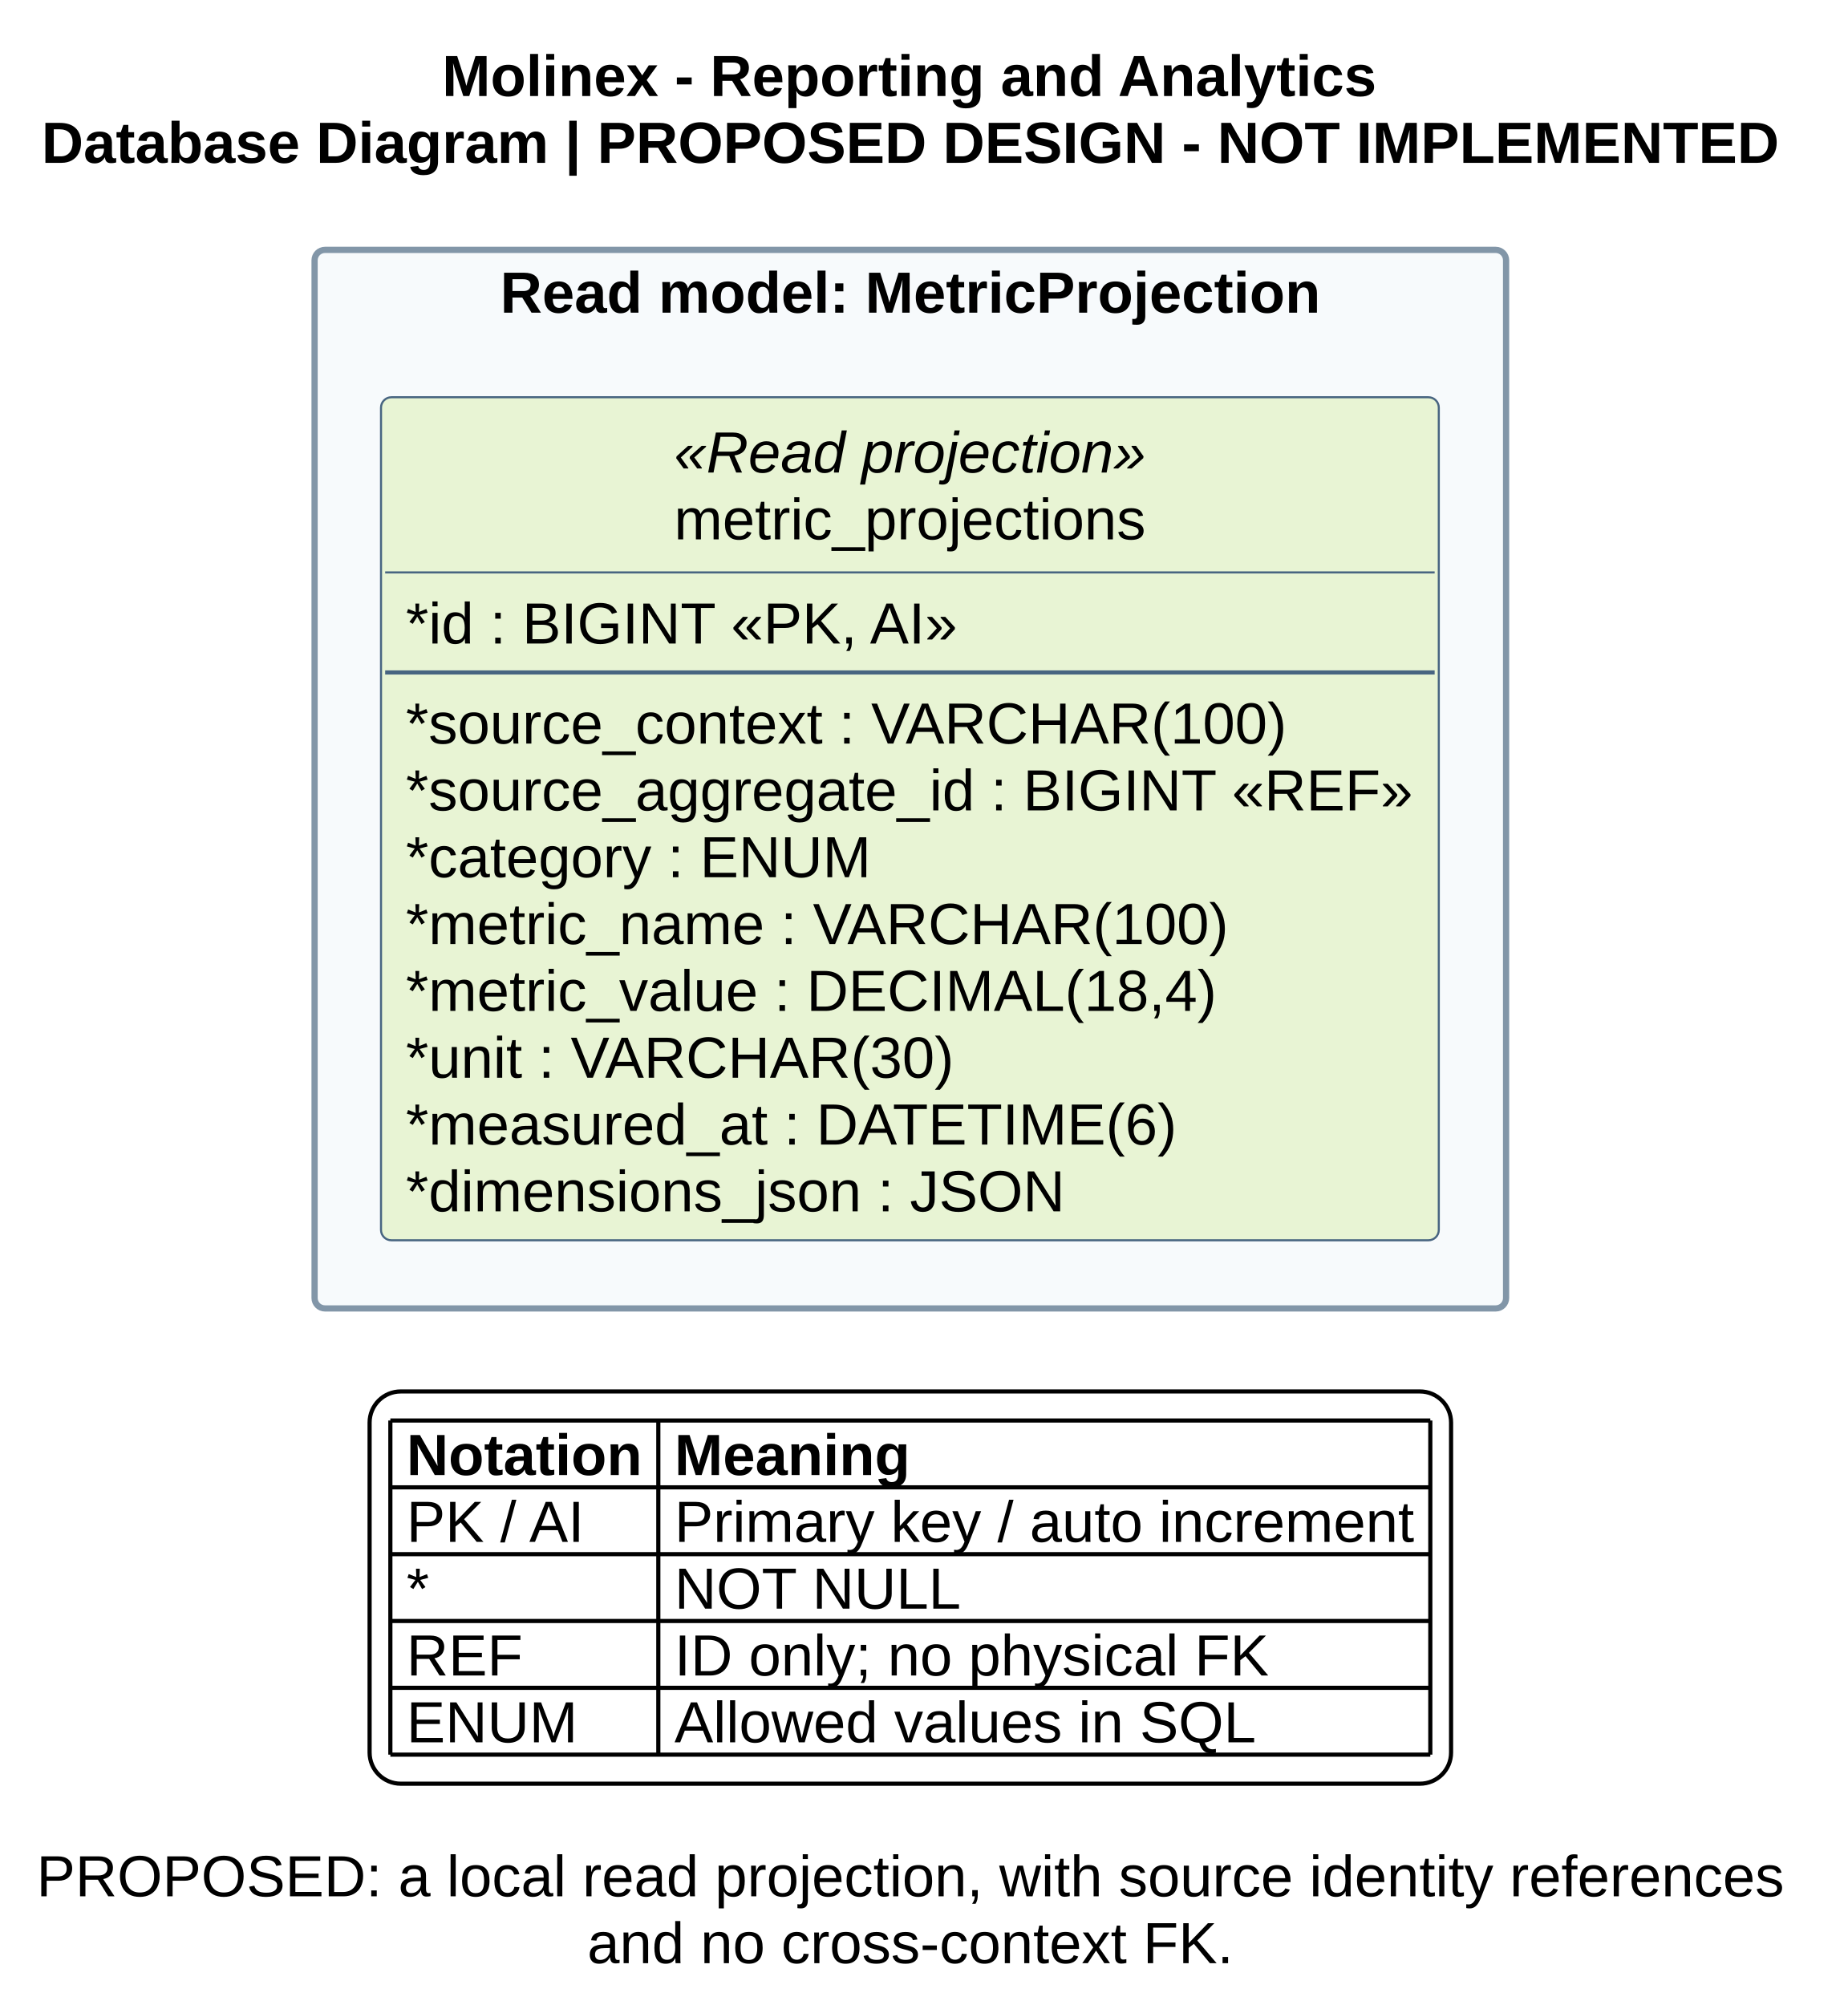
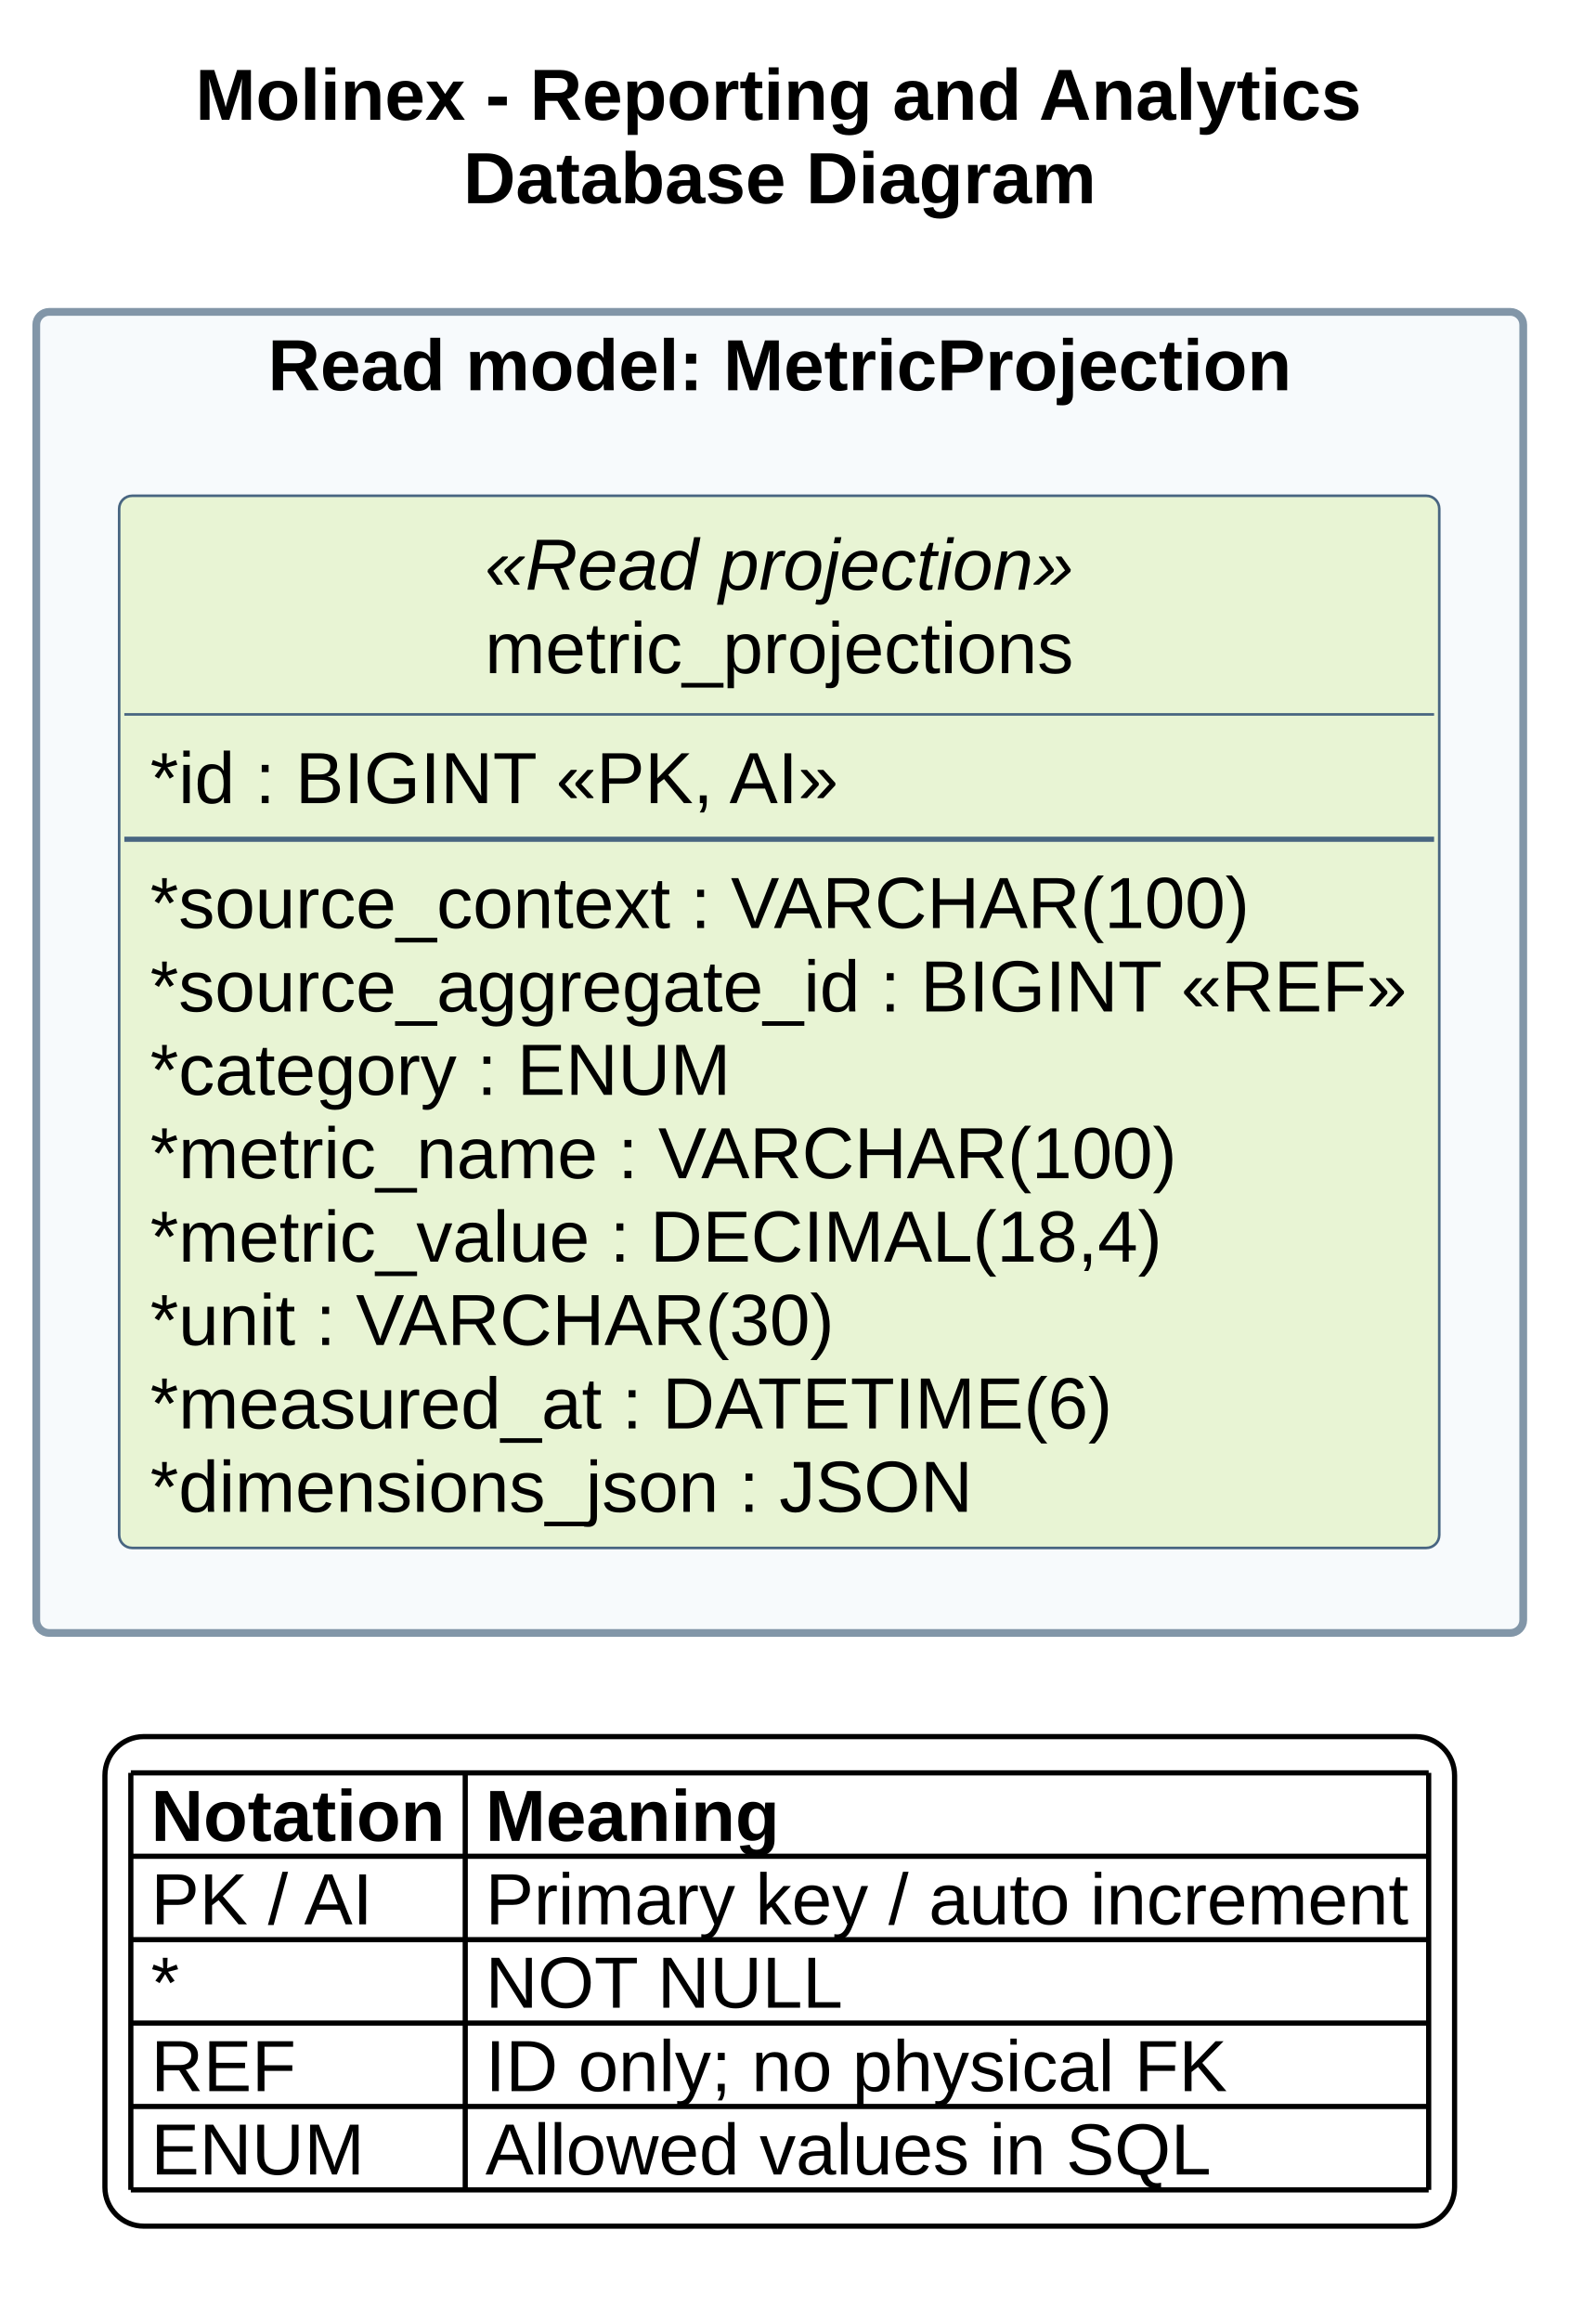
- <svg xmlns="http://www.w3.org/2000/svg" version="1.1" data-diagram-type="CLASS" style="width:445px;height:483px;background:#FFFFFF;" width="445px" height="483px" viewBox="0 0 445 483" zoomAndPan="magnify" preserveAspectRatio="none" contentStyleType="text/css">
+ <svg xmlns="http://www.w3.org/2000/svg" version="1.1" data-diagram-type="CLASS" style="width:308px;height:448px;background:#FFFFFF;" width="308px" height="448px" viewBox="0 0 308 448" zoomAndPan="magnify" preserveAspectRatio="none" contentStyleType="text/css">
  <defs />
  <g font-family="sans-serif" lengthAdjust="spacing">
    <g class="title" data-source-line="15">
-       <text x="106.486" y="23.132" fill="#000" font-size="14" textLength="225.579" font-weight="700" font-family="Arial">Molinex - Reporting and Analytics</text>
-       <text x="10" y="39.23" fill="#000" font-size="14" textLength="418.551" font-weight="700" font-family="Arial">Database Diagram | PROPOSED DESIGN - NOT IMPLEMENTED</text>
+       <text x="37.71" y="23.132" fill="#000" font-size="14" textLength="225.579" font-weight="700" font-family="Arial">Molinex - Reporting and Analytics</text>
+       <text x="89.417" y="39.23" fill="#000" font-size="14" textLength="122.165" font-weight="700" font-family="Arial">Database Diagram</text>
    </g>
-     <g class="cluster" data-qualified-name="aggregate_0" id="ent0001" data-source-line="20">
-       <rect x="75.775" y="60.197" width="287" height="255" fill="#F7FAFC" style="stroke:#8296A8;stroke-width:1.5;" rx="2.5" ry="2.5" />
-       <text x="120.479" y="75.329" fill="#000" font-size="14" textLength="197.593" font-weight="700" font-family="Arial">Read model: MetricProjection</text>
+     <g class="cluster" data-qualified-name="aggregate_0" id="ent0001" data-source-line="16">
+       <rect x="7" y="60.197" width="287" height="255" fill="#F7FAFC" style="stroke:#8296A8;stroke-width:1.5;" rx="2.5" ry="2.5" />
+       <text x="51.704" y="75.329" fill="#000" font-size="14" textLength="197.593" font-weight="700" font-family="Arial">Read model: MetricProjection</text>
    </g>
-     <g class="entity" data-qualified-name="aggregate_0.metric_projections" id="ent0002" data-source-line="21">
-       <rect x="91.775" y="95.697" width="254.792" height="203.085" fill="#E8F4D4" style="stroke:#486581;stroke-width:0.5;" rx="2.5" ry="2.5" />
-       <text x="162.354" y="113.829" fill="#000" font-size="14" textLength="113.634" font-style="italic" font-family="Arial">«Read projection»</text>
-       <text x="162.372" y="129.928" fill="#000" font-size="14" textLength="113.6" font-family="Arial">metric_projections</text>
-       <line x1="92.775" y1="137.895" x2="345.567" y2="137.895" style="stroke:#486581;stroke-width:0.5;" />
-       <text x="97.775" y="155.026" fill="#000" font-size="14" textLength="133.827" font-family="Arial">*id : BIGINT «PK, AI»</text>
-       <line x1="92.775" y1="161.993" x2="345.567" y2="161.993" style="stroke:#486581;stroke-width:1;" />
-       <text x="97.775" y="179.125" fill="#000" font-size="14" textLength="213.199" font-family="Arial">*source_context : VARCHAR(100)</text>
-       <text x="97.775" y="195.224" fill="#000" font-size="14" textLength="242.792" font-family="Arial">*source_aggregate_id : BIGINT «REF»</text>
-       <text x="97.775" y="211.322" fill="#000" font-size="14" textLength="112.034" font-family="Arial">*category : ENUM</text>
-       <text x="97.775" y="227.421" fill="#000" font-size="14" textLength="199.172" font-family="Arial">*metric_name : VARCHAR(100)</text>
-       <text x="97.775" y="243.52" fill="#000" font-size="14" textLength="195.289" font-family="Arial">*metric_value : DECIMAL(18,4)</text>
-       <text x="97.775" y="259.618" fill="#000" font-size="14" textLength="133.041" font-family="Arial">*unit : VARCHAR(30)</text>
-       <text x="97.775" y="275.717" fill="#000" font-size="14" textLength="186.724" font-family="Arial">*measured_at : DATETIME(6)</text>
-       <text x="97.775" y="291.815" fill="#000" font-size="14" textLength="158.737" font-family="Arial">*dimensions_json : JSON</text>
+     <g class="entity" data-qualified-name="aggregate_0.metric_projections" id="ent0002" data-source-line="17">
+       <rect x="23" y="95.697" width="254.792" height="203.085" fill="#E8F4D4" style="stroke:#486581;stroke-width:0.5;" rx="2.5" ry="2.5" />
+       <text x="93.579" y="113.829" fill="#000" font-size="14" textLength="113.634" font-style="italic" font-family="Arial">«Read projection»</text>
+       <text x="93.596" y="129.928" fill="#000" font-size="14" textLength="113.6" font-family="Arial">metric_projections</text>
+       <line x1="24" y1="137.895" x2="276.792" y2="137.895" style="stroke:#486581;stroke-width:0.5;" />
+       <text x="29" y="155.026" fill="#000" font-size="14" textLength="133.827" font-family="Arial">*id : BIGINT «PK, AI»</text>
+       <line x1="24" y1="161.993" x2="276.792" y2="161.993" style="stroke:#486581;stroke-width:1;" />
+       <text x="29" y="179.125" fill="#000" font-size="14" textLength="213.199" font-family="Arial">*source_context : VARCHAR(100)</text>
+       <text x="29" y="195.224" fill="#000" font-size="14" textLength="242.792" font-family="Arial">*source_aggregate_id : BIGINT «REF»</text>
+       <text x="29" y="211.322" fill="#000" font-size="14" textLength="112.034" font-family="Arial">*category : ENUM</text>
+       <text x="29" y="227.421" fill="#000" font-size="14" textLength="199.172" font-family="Arial">*metric_name : VARCHAR(100)</text>
+       <text x="29" y="243.52" fill="#000" font-size="14" textLength="195.289" font-family="Arial">*metric_value : DECIMAL(18,4)</text>
+       <text x="29" y="259.618" fill="#000" font-size="14" textLength="133.041" font-family="Arial">*unit : VARCHAR(30)</text>
+       <text x="29" y="275.717" fill="#000" font-size="14" textLength="186.724" font-family="Arial">*measured_at : DATETIME(6)</text>
+       <text x="29" y="291.815" fill="#000" font-size="14" textLength="158.737" font-family="Arial">*dimensions_json : JSON</text>
    </g>
-     <g class="legend" data-source-line="34">
-       <rect x="89.027" y="335.197" width="260.496" height="94.493" fill="none" style="stroke:#000;stroke-width:1;" rx="7.5" ry="7.5" />
-       <text x="97.917" y="355.329" fill="#000" font-size="14" textLength="56.766" font-weight="700" font-family="Arial">Notation</text>
-       <text x="162.462" y="355.329" fill="#000" font-size="14" textLength="56.779" font-weight="700" font-family="Arial">Meaning</text>
-       <text x="97.917" y="371.428" fill="#000" font-size="14" textLength="43.572" font-family="Arial">PK / AI</text>
-       <text x="162.462" y="371.428" fill="#000" font-size="14" textLength="178.172" font-family="Arial">Primary key / auto increment</text>
-       <text x="97.917" y="387.526" fill="#000" font-size="14" font-family="Arial">*</text>
-       <text x="162.462" y="387.526" fill="#000" font-size="14" textLength="69.234" font-family="Arial">NOT NULL</text>
-       <text x="97.917" y="403.625" fill="#000" font-size="14" textLength="28" font-family="Arial">REF</text>
-       <text x="162.462" y="403.625" fill="#000" font-size="14" textLength="143.172" font-family="Arial">ID only; no physical FK</text>
-       <text x="97.917" y="419.724" fill="#000" font-size="14" textLength="41.221" font-family="Arial">ENUM</text>
-       <text x="162.462" y="419.724" fill="#000" font-size="14" textLength="140.075" font-family="Arial">Allowed values in SQL</text>
-       <line x1="94.027" y1="342.197" x2="344.523" y2="342.197" style="stroke:#000;stroke-width:1;" />
-       <line x1="94.027" y1="358.296" x2="344.523" y2="358.296" style="stroke:#000;stroke-width:1;" />
-       <line x1="94.027" y1="374.395" x2="344.523" y2="374.395" style="stroke:#000;stroke-width:1;" />
-       <line x1="94.027" y1="390.493" x2="344.523" y2="390.493" style="stroke:#000;stroke-width:1;" />
-       <line x1="94.027" y1="406.592" x2="344.523" y2="406.592" style="stroke:#000;stroke-width:1;" />
-       <line x1="94.027" y1="422.69" x2="344.523" y2="422.69" style="stroke:#000;stroke-width:1;" />
-       <line x1="94.027" y1="342.197" x2="94.027" y2="422.69" style="stroke:#000;stroke-width:1;" />
-       <line x1="158.572" y1="342.197" x2="158.572" y2="422.69" style="stroke:#000;stroke-width:1;" />
-       <line x1="344.523" y1="342.197" x2="344.523" y2="422.69" style="stroke:#000;stroke-width:1;" />
-     </g>
-     <g class="caption" data-source-line="16">
-       <text x="8.79" y="456.822" fill="#000" font-size="14" textLength="420.971" font-family="Arial">PROPOSED: a local read projection, with source identity references</text>
-       <text x="141.462" y="472.921" fill="#000" font-size="14" textLength="155.627" font-family="Arial">and no cross-context FK.</text>
+     <g class="legend" data-source-line="30">
+       <rect x="20.252" y="335.197" width="260.496" height="94.493" fill="none" style="stroke:#000;stroke-width:1;" rx="7.5" ry="7.5" />
+       <text x="29.142" y="355.329" fill="#000" font-size="14" textLength="56.766" font-weight="700" font-family="Arial">Notation</text>
+       <text x="93.687" y="355.329" fill="#000" font-size="14" textLength="56.779" font-weight="700" font-family="Arial">Meaning</text>
+       <text x="29.142" y="371.428" fill="#000" font-size="14" textLength="43.572" font-family="Arial">PK / AI</text>
+       <text x="93.687" y="371.428" fill="#000" font-size="14" textLength="178.172" font-family="Arial">Primary key / auto increment</text>
+       <text x="29.142" y="387.526" fill="#000" font-size="14" font-family="Arial">*</text>
+       <text x="93.687" y="387.526" fill="#000" font-size="14" textLength="69.234" font-family="Arial">NOT NULL</text>
+       <text x="29.142" y="403.625" fill="#000" font-size="14" textLength="28" font-family="Arial">REF</text>
+       <text x="93.687" y="403.625" fill="#000" font-size="14" textLength="143.172" font-family="Arial">ID only; no physical FK</text>
+       <text x="29.142" y="419.724" fill="#000" font-size="14" textLength="41.221" font-family="Arial">ENUM</text>
+       <text x="93.687" y="419.724" fill="#000" font-size="14" textLength="140.075" font-family="Arial">Allowed values in SQL</text>
+       <line x1="25.252" y1="342.197" x2="275.748" y2="342.197" style="stroke:#000;stroke-width:1;" />
+       <line x1="25.252" y1="358.296" x2="275.748" y2="358.296" style="stroke:#000;stroke-width:1;" />
+       <line x1="25.252" y1="374.395" x2="275.748" y2="374.395" style="stroke:#000;stroke-width:1;" />
+       <line x1="25.252" y1="390.493" x2="275.748" y2="390.493" style="stroke:#000;stroke-width:1;" />
+       <line x1="25.252" y1="406.592" x2="275.748" y2="406.592" style="stroke:#000;stroke-width:1;" />
+       <line x1="25.252" y1="422.69" x2="275.748" y2="422.69" style="stroke:#000;stroke-width:1;" />
+       <line x1="25.252" y1="342.197" x2="25.252" y2="422.69" style="stroke:#000;stroke-width:1;" />
+       <line x1="89.797" y1="342.197" x2="89.797" y2="422.69" style="stroke:#000;stroke-width:1;" />
+       <line x1="275.748" y1="342.197" x2="275.748" y2="422.69" style="stroke:#000;stroke-width:1;" />
    </g>
  </g>
</svg>
